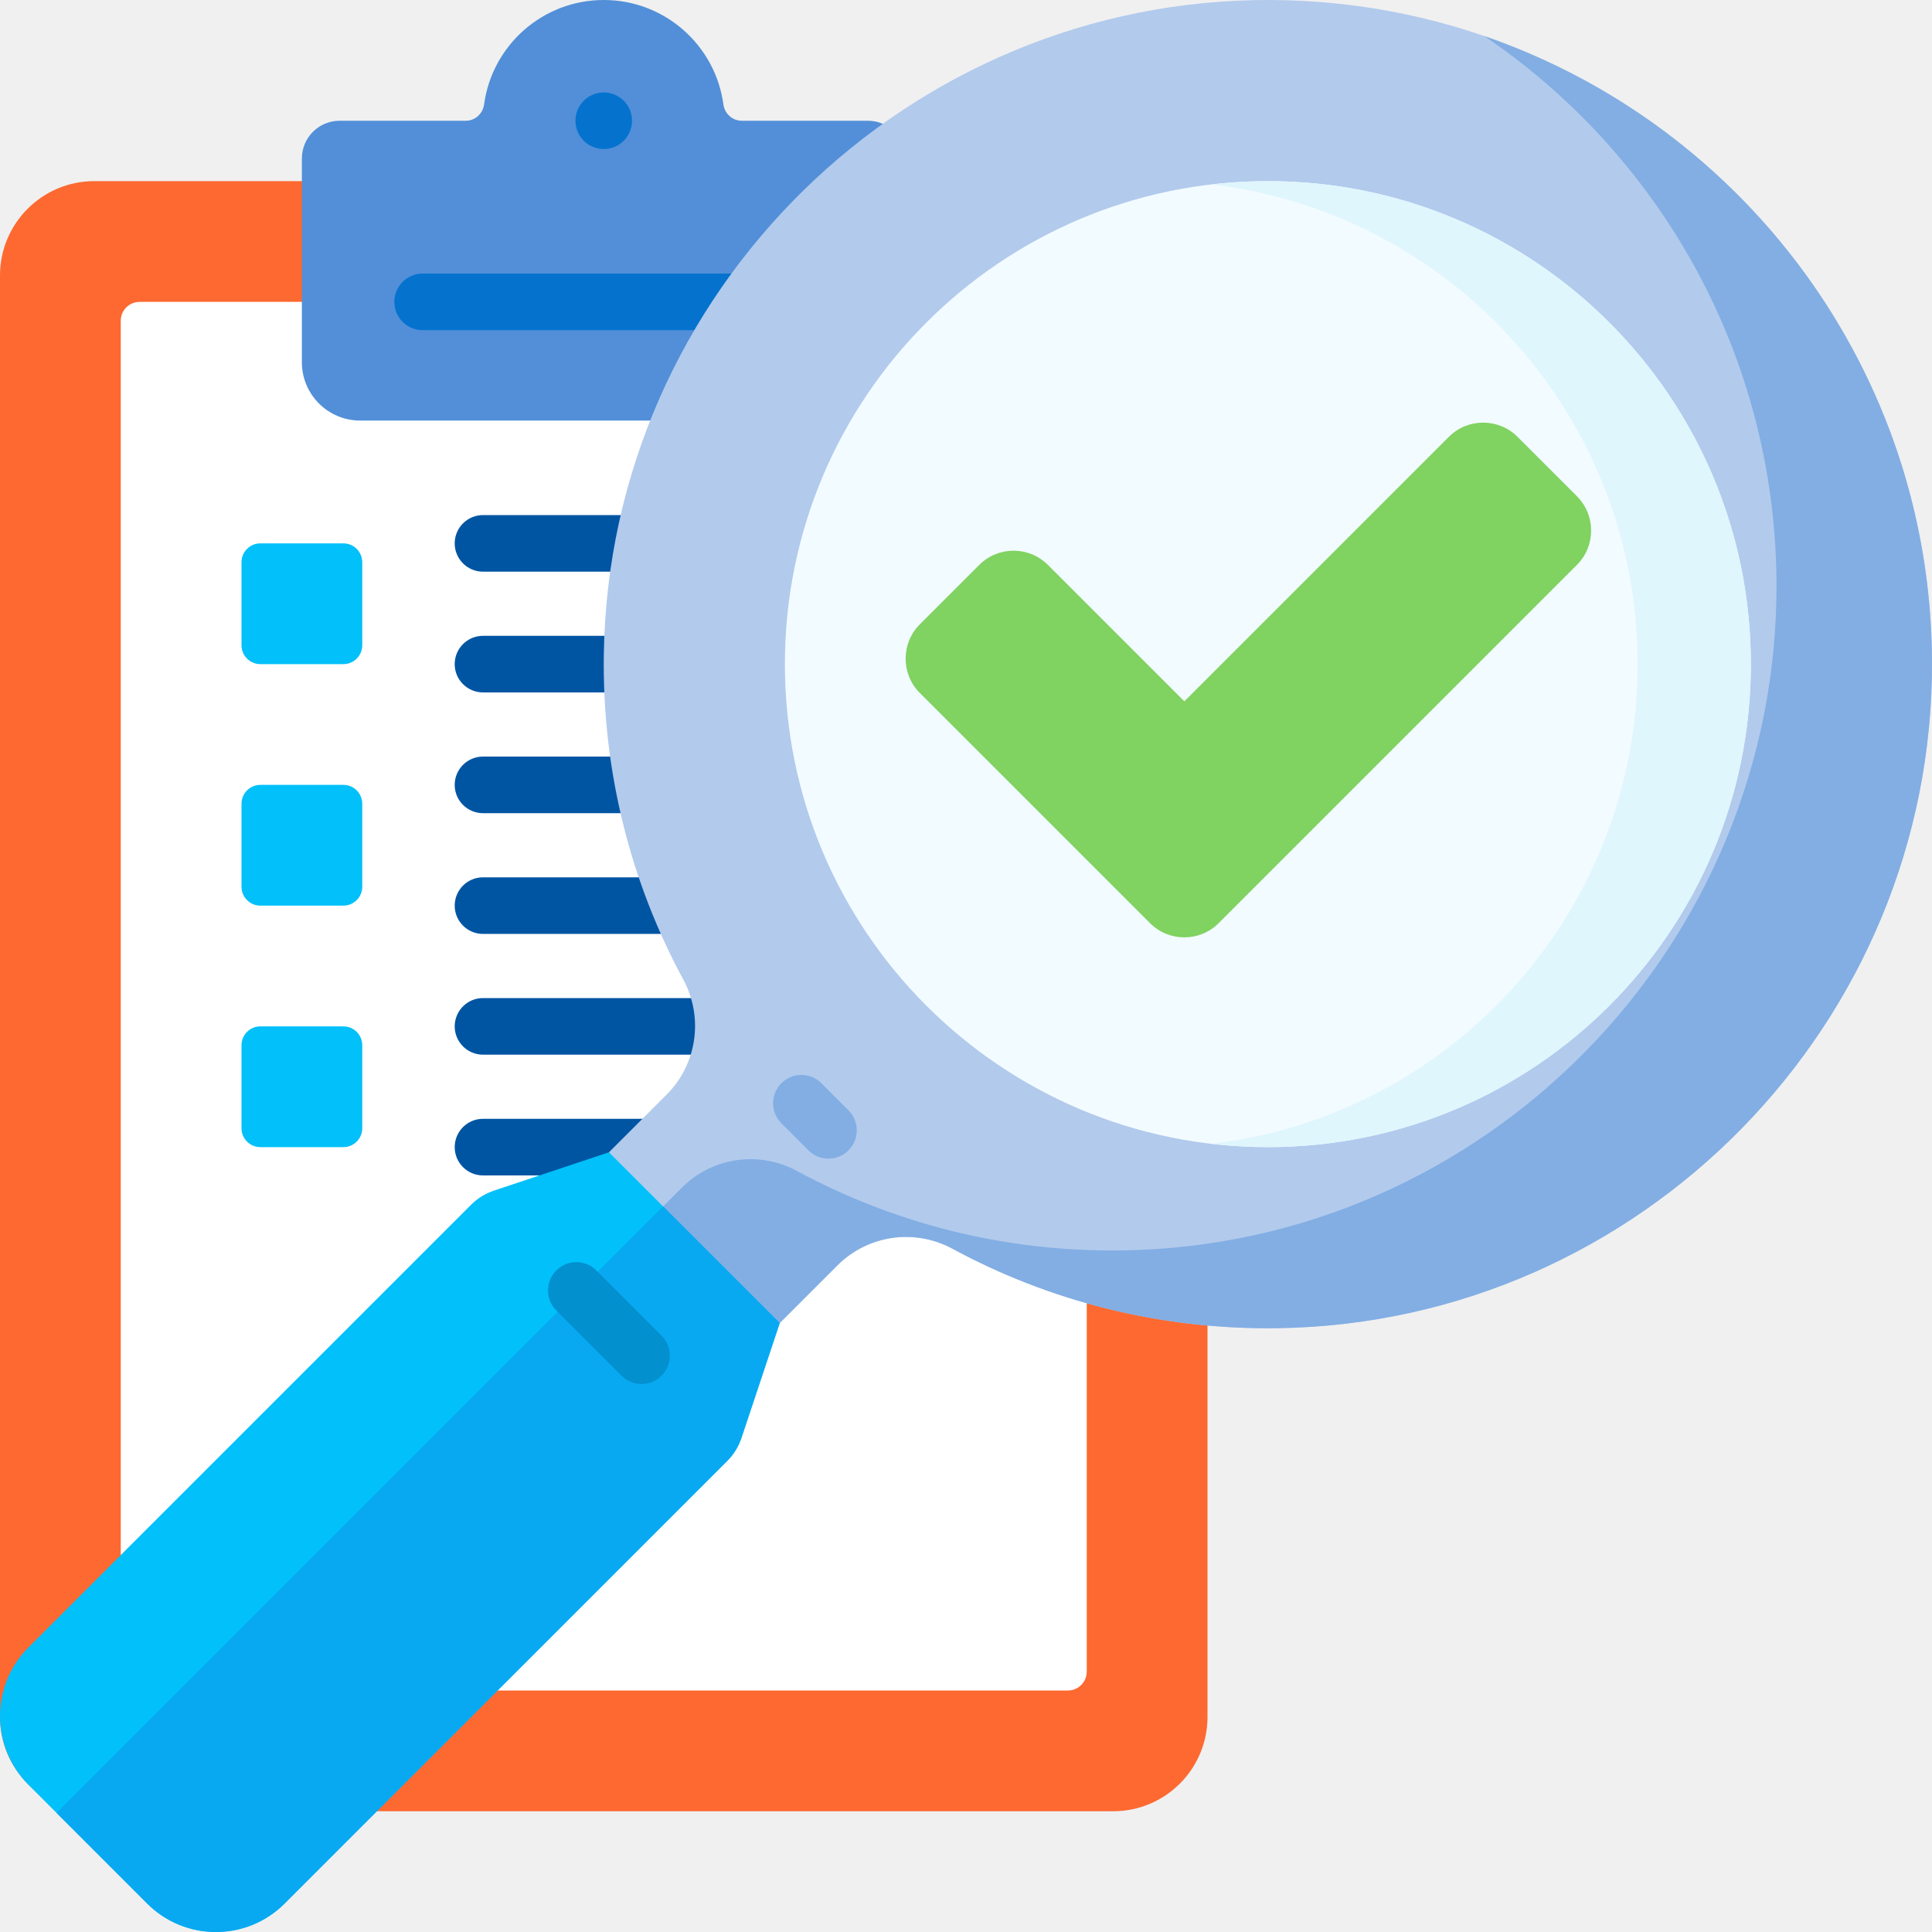
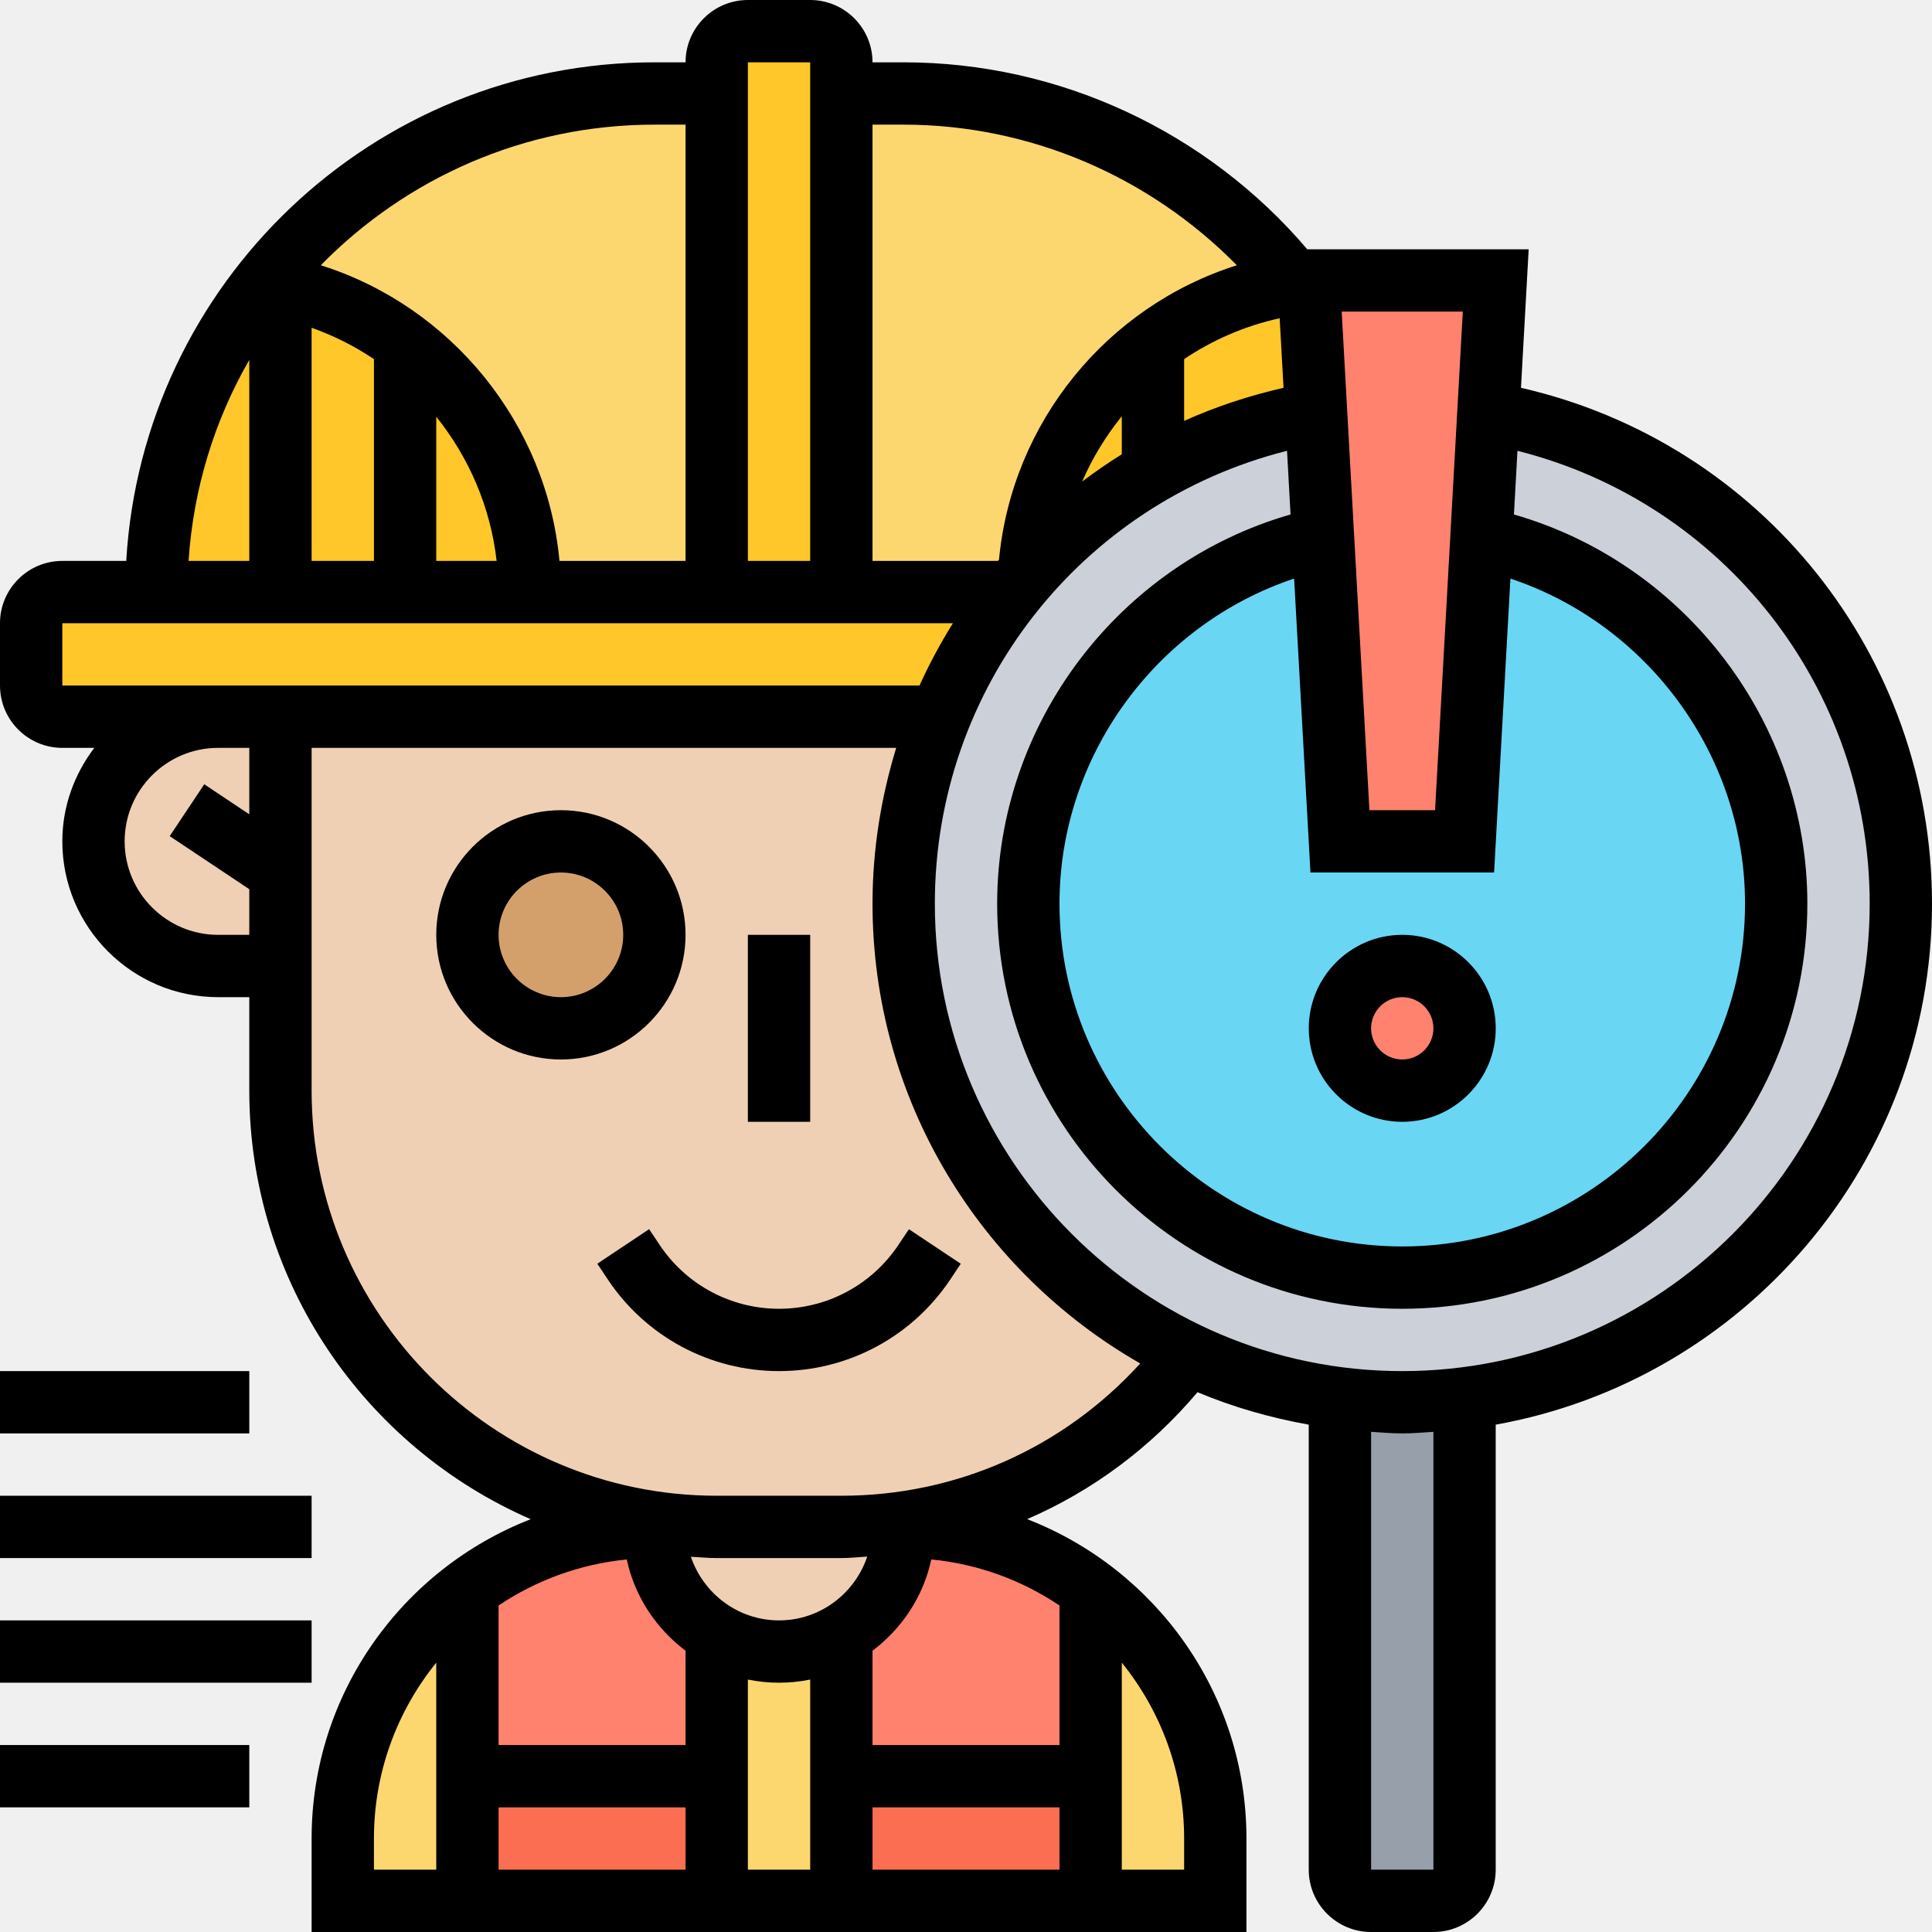
- <svg xmlns="http://www.w3.org/2000/svg" id="Capa_1" enable-background="new 0 0 512 512" height="512" viewBox="0 0 512 512" width="512">
+ <svg xmlns="http://www.w3.org/2000/svg" id="_x33_0" enable-background="new 0 0 62 62" height="512" viewBox="0 0 62 62" width="512">
  <g>
-     <path d="m295 480h-270c-13.807 0-25-11.193-25-25v-382c0-13.807 11.193-25 25-25h270c13.807 0 25 11.193 25 25v382c0 13.807-11.193 25-25 25z" fill="#fd6930" />
-     <path d="m283 448h-246c-2.761 0-5-2.239-5-5v-358c0-2.761 2.239-5 5-5h246c2.761 0 5 2.239 5 5v358c0 2.761-2.239 5-5 5z" fill="#fff" />
-     <g fill="#0055a3">
-       <path d="m212.924 151.5h-84.923c-4.142 0-7.5-3.358-7.5-7.5s3.358-7.5 7.5-7.5h84.923c4.142 0 7.5 3.358 7.5 7.5s-3.358 7.5-7.5 7.5z" />
-       <path d="m210 183.5h-82c-4.142 0-7.5-3.358-7.5-7.5s3.358-7.5 7.5-7.5h82c4.142 0 7.5 3.358 7.5 7.5s-3.358 7.5-7.5 7.5z" />
-       <path d="m212.902 215.5h-84.902c-4.142 0-7.5-3.358-7.5-7.5s3.358-7.5 7.5-7.5h84.902c4.142 0 7.5 3.358 7.5 7.5s-3.358 7.5-7.5 7.5z" />
-       <path d="m221.999 247.5h-93.998c-4.142 0-7.5-3.358-7.5-7.5s3.358-7.5 7.5-7.5h93.998c4.142 0 7.5 3.358 7.5 7.5s-3.358 7.5-7.5 7.5z" />
-       <path d="m234.197 279.5h-106.196c-4.142 0-7.5-3.358-7.5-7.5s3.358-7.5 7.5-7.5h106.197c4.142 0 7.5 3.358 7.5 7.5s-3.359 7.5-7.501 7.5z" />
-       <path d="m212.745 311.5h-84.745c-4.142 0-7.5-3.358-7.5-7.5s3.358-7.5 7.5-7.5h84.745c4.142 0 7.5 3.358 7.5 7.5s-3.358 7.5-7.5 7.5z" />
-     </g>
-     <path d="m196.568 32c-2.489 0-4.525-1.876-4.86-4.342-2.119-15.619-15.508-27.658-31.708-27.658s-29.589 12.039-31.708 27.658c-.335 2.466-2.371 4.342-4.86 4.342h-33.432c-5.523 0-10 4.477-10 10v54c0 8.534 6.918 15.453 15.453 15.453h129.095c8.534 0 15.453-6.918 15.453-15.453v-54c0-5.523-4.477-10-10-10z" fill="#528fd8" />
    <g>
      <g>
-         <path d="m240 87.5h-128c-4.142 0-7.5-3.358-7.5-7.5s3.358-7.5 7.5-7.5h128c4.142 0 7.5 3.358 7.5 7.5s-3.358 7.5-7.5 7.5z" fill="#0573ce" />
+         <circle cx="45" cy="29" fill="#ccd1d9" r="16" />
+       </g>
+       <g>
+         <circle cx="45" cy="29" fill="#69d6f4" r="12" />
+       </g>
+       <g>
+         <path d="m29 3c5.1 0 9.64 2.39 12.56 6.1-4.65.68-8.26 4.53-8.54 9.3-.17.2-.34.4-.51.6h-5.51v-16z" fill="#fcd770" />
+       </g>
+       <g>
+         <path d="m23 3v16h-6c0-5.04-3.73-9.21-8.57-9.9 2.93-3.72 7.47-6.1 12.57-6.1z" fill="#fcd770" />
+       </g>
+       <g>
+         <path d="m42.04 9.73.2 3.51c-3.64.64-6.87 2.5-9.22 5.16.28-4.77 3.89-8.62 8.54-9.3.17.21.33.42.48.63z" fill="#ffc729" />
+       </g>
+       <g>
+         <path d="m17 19h-12c0-3.74 1.28-7.18 3.43-9.9 4.84.69 8.57 4.86 8.57 9.9z" fill="#ffc729" />
+       </g>
+       <g>
+         <path d="m27 3v16h-4v-16-1c0-.55.45-1 1-1h2c.55 0 1 .45 1 1z" fill="#ffc729" />
+       </g>
+       <g>
+         <path d="m27 19h5.51c-.96 1.2-1.76 2.55-2.34 4h-.01-21.16-2-5c-.55 0-1-.45-1-1v-2c0-.55.45-1 1-1h3 12 6z" fill="#ffc729" />
+       </g>
+       <g>
+         <path d="m35 51.01v5.99h-8v-4.54c.3-.17.58-.39.83-.63.72-.73 1.17-1.73 1.17-2.83 2.25 0 4.33.75 6 2z" fill="#ff826e" />
+       </g>
+       <g>
+         <path d="m23 52.46v4.54h-8v-5.99-.01c1.67-1.25 3.75-2 6-2 0 1.48.8 2.77 2 3.46z" fill="#ff826e" />
+       </g>
+       <g>
+         <path d="m27 57h8v4h-8z" fill="#fc6e51" />
+       </g>
+       <g>
+         <path d="m15 57h8v4h-8z" fill="#fc6e51" />
+       </g>
+       <g>
+         <path d="m39 59v2h-4v-4-5.99c2.43 1.82 4 4.72 4 7.99z" fill="#fcd770" />
+       </g>
+       <g>
+         <path d="m27 57v4h-4v-4-4.54c.59.34 1.27.54 2 .54s1.41-.2 2-.54z" fill="#fcd770" />
+       </g>
+       <g>
+         <path d="m15 57v4h-4v-2c0-3.27 1.57-6.17 4-7.99z" fill="#fcd770" />
+       </g>
+       <g>
+         <path d="m27 49c.68 0 1.35-.05 2-.15v.01.14c0 1.1-.45 2.1-1.17 2.83-.25.24-.53.46-.83.63-.59.34-1.27.54-2 .54s-1.41-.2-2-.54c-1.2-.69-2-1.98-2-3.46v-.14c.65.09 1.32.14 2 .14z" fill="#f0d0b4" />
+       </g>
+       <g>
+         <path d="m29 29c0 6.39 3.74 11.9 9.15 14.46-2.17 2.87-5.42 4.86-9.15 5.39-.65.1-1.32.15-2 .15h-4c-.68 0-1.35-.05-2-.14-6.78-.97-12-6.81-12-13.86v-4-3-5h21.16.01c-.76 1.85-1.17 3.88-1.17 6z" fill="#f0d0b4" />
+       </g>
+       <g>
+         <path d="m7 23h2v5 3h-2c-1.1 0-2.1-.45-2.83-1.17-.72-.73-1.17-1.73-1.17-2.83 0-2.21 1.79-4 4-4z" fill="#f0d0b4" />
+       </g>
+       <g>
+         <circle cx="18" cy="30" fill="#d3a06c" r="3" />
+       </g>
+       <g>
+         <path d="m47 44.88v15.12c0 .55-.45 1-1 1h-2c-.55 0-1-.45-1-1v-15.12c.66.08 1.32.12 2 .12s1.34-.04 2-.12z" fill="#969faa" />
+       </g>
+       <g>
+         <circle cx="45" cy="33" fill="#ff826e" r="2" />
+       </g>
+       <g>
+         <path d="m48 9-.24 4.24-.22 4.03-.54 9.73h-4l-.54-9.73-.22-4.03-.2-3.51-.04-.73z" fill="#ff826e" />
      </g>
    </g>
-     <path d="m336.998.003c-96.183-.534-175.565 77.176-176.978 173.35-.459 31.245 7.225 60.657 21.067 86.251 5.423 10.027 3.636 22.418-4.424 30.479l-15.29 15.29 14.627 30.627 30.627 14.627 15.29-15.29c8.061-8.061 20.452-9.847 30.479-4.424 25.594 13.842 55.006 21.526 86.251 21.067 96.174-1.413 173.884-80.795 173.35-176.978-.535-96.411-78.589-174.464-174.999-174.999z" fill="#b2caec" />
-     <path d="m511.997 175.002c-.425-76.692-49.904-141.768-118.655-165.449 46.478 31.468 77.114 84.569 77.448 144.845.534 96.183-77.176 175.565-173.35 176.978-31.245.459-60.657-7.225-86.251-21.067-10.027-5.423-22.418-3.636-30.479 4.424l-10.061 10.061 5.351 11.206 30.627 14.627 15.29-15.29c8.061-8.061 20.452-9.847 30.479-4.424 25.594 13.842 55.006 21.526 86.251 21.067 96.175-1.413 173.884-80.794 173.35-176.978z" fill="#82aee3" />
-     <circle cx="336" cy="176" fill="#f2fbff" r="128" />
-     <path d="m336 48c-5.074 0-10.08.296-15 .87 63.624 7.427 113 61.512 113 127.13s-49.376 119.703-113 127.13c4.92.574 9.926.87 15 .87 70.692 0 128-57.308 128-128s-57.307-128-128-128z" fill="#dff6fd" />
-     <path d="m417.894 131.502-15.73-15.73c-5.029-5.029-13.182-5.029-18.211 0l-70.09 70.09-36.149-36.149c-5.029-5.029-13.182-5.029-18.211 0l-15.73 15.73c-5.029 5.029-5.029 13.182 0 18.211l60.985 60.985c5.029 5.029 13.182 5.029 18.211 0l94.926-94.926c5.027-5.029 5.027-13.182-.001-18.211z" fill="#80d261" />
-     <path d="m196.467 381.108 10.16-30.48-45.255-45.255-30.48 10.16c-2.276.759-4.344 2.037-6.04 3.733l-117.309 117.308c-10.058 10.058-10.058 26.365 0 36.422l31.46 31.46c10.058 10.058 26.365 10.058 36.422 0l117.309-117.309c1.697-1.695 2.975-3.763 3.733-6.039z" fill="#01c0fa" />
-     <path d="m175.722 319.722-160.726 160.727 24.007 24.007c10.058 10.058 26.365 10.058 36.422 0l117.309-117.309c1.696-1.696 2.974-3.764 3.733-6.04l10.16-30.48z" fill="#08a9f1" />
-     <path d="m91 176h-22c-2.761 0-5-2.239-5-5v-22c0-2.761 2.239-5 5-5h22c2.761 0 5 2.239 5 5v22c0 2.761-2.238 5-5 5z" fill="#01c0fa" />
-     <path d="m91 240h-22c-2.761 0-5-2.239-5-5v-22c0-2.761 2.239-5 5-5h22c2.761 0 5 2.239 5 5v22c0 2.761-2.238 5-5 5z" fill="#01c0fa" />
-     <path d="m91 304h-22c-2.761 0-5-2.239-5-5v-22c0-2.761 2.239-5 5-5h22c2.761 0 5 2.239 5 5v22c0 2.761-2.238 5-5 5z" fill="#01c0fa" />
-     <path d="m219.554 307.054c-1.919 0-3.839-.732-5.304-2.197l-7.182-7.183c-2.929-2.929-2.928-7.678 0-10.607 2.929-2.928 7.678-2.928 10.607 0l7.182 7.183c2.929 2.929 2.928 7.678 0 10.607-1.464 1.465-3.384 2.197-5.303 2.197z" fill="#82aee3" />
-     <path d="m170.016 366.77c-1.919 0-3.839-.732-5.303-2.197l-17.286-17.286c-2.929-2.929-2.929-7.678 0-10.606 2.929-2.929 7.678-2.929 10.606 0l17.286 17.286c2.929 2.929 2.929 7.678 0 10.606-1.464 1.465-3.384 2.197-5.303 2.197z" fill="#0290cf" />
    <g>
-       <g>
-         <g>
-           <circle cx="160" cy="32" fill="#0573ce" r="7.5" />
-         </g>
-       </g>
+       <path d="m45 36c1.654 0 3-1.346 3-3s-1.346-3-3-3-3 1.346-3 3 1.346 3 3 3zm0-4c.552 0 1 .449 1 1s-.448 1-1 1-1-.449-1-1 .448-1 1-1z" />
+       <path d="m62 29c0-7.983-5.499-14.799-13.19-16.555l.247-4.445h-7.105c-3.216-3.778-7.954-6-12.952-6h-1c0-1.103-.897-2-2-2h-2c-1.103 0-2 .897-2 2h-1c-9.036 0-16.427 7.092-16.949 16h-2.051c-1.103 0-2 .897-2 2v2c0 1.103.897 2 2 2h1.026c-.635.838-1.026 1.87-1.026 3 0 2.757 2.243 5 5 5h1v3c0 6.149 3.722 11.44 9.03 13.753-4.107 1.597-7.03 5.583-7.03 10.247v3h30v-3c0-4.667-2.926-8.654-7.037-10.249 2.088-.904 3.952-2.282 5.466-4.074 1.132.476 2.33.82 3.57 1.042v14.281c0 1.103.897 2 2 2h2c1.103 0 2-.897 2-2v-14.281c7.947-1.423 14.001-8.37 14.001-16.719zm-26-14.422c-.438.273-.861.565-1.271.875.326-.758.758-1.46 1.271-2.095zm2-3.054c.916-.615 1.951-1.067 3.066-1.311l.124 2.232c-1.112.254-2.18.607-3.19 1.062zm4.054 16.476h5.893l.524-9.433c4.423 1.475 7.529 5.684 7.529 10.433 0 6.065-4.935 11-11 11s-11-4.935-11-11c0-4.749 3.106-8.958 7.53-10.433zm4.889-18-.89 16h-2.107l-.89-16zm-17.943-6c4.047 0 7.89 1.665 10.691 4.513-4.155 1.313-7.215 5.028-7.632 9.449-.011.013-.024.025-.035.038h-4.024v-14zm-3-2v16h-2v-16zm-5 2h1v14h-4.046c-.407-4.414-3.478-8.168-7.659-9.488 2.724-2.78 6.514-4.512 10.705-4.512zm-9 7.525v6.475h-2v-7.482c.713.254 1.384.592 2 1.007zm2 1.849c1.05 1.306 1.742 2.9 1.937 4.626h-1.937zm-6-1.825v6.451h-1.949c.155-2.337.841-4.527 1.949-6.451zm-6 8.451h28.58c-.399.641-.76 1.307-1.072 2h-27.508zm5 10c-1.654 0-3-1.346-3-3s1.346-3 3-3h1v2.132l-1.445-.964-1.109 1.664 2.554 1.703v1.465zm15 22.974v3.026h-6v-4.478c1.2-.805 2.602-1.328 4.114-1.477.255 1.193.945 2.217 1.886 2.929zm-6 5.026h6v2h-6zm8-4.101c.323.066.658.101 1 .101s.677-.035 1-.101v6.101h-2zm4 4.101h6v2h-6zm6-2h-6v-3.026c.941-.712 1.631-1.736 1.886-2.93 1.512.148 2.914.672 4.114 1.477zm-9-4c-1.317 0-2.427-.859-2.829-2.042.276.015.549.042.829.042h4c.28 0 .553-.032.831-.047-.401 1.185-1.512 2.047-2.831 2.047zm-13 7c0-2.137.752-4.099 2-5.644v6.644h-2zm26 0v1h-2v-6.644c1.248 1.545 2 3.507 2 5.644zm-11-11h-4c-7.168 0-13-5.832-13-13v-11h18.76c-.486 1.587-.76 3.263-.76 5 0 6.314 3.468 11.824 8.591 14.755-2.461 2.704-5.889 4.245-9.591 4.245zm19 12h-2v-14.051c.333.02.662.051 1 .051s.667-.031 1-.051zm-1-16c-8.271 0-15-6.729-15-15 0-6.929 4.691-12.866 11.302-14.533l.113 2.043c-5.502 1.58-9.415 6.696-9.415 12.49 0 7.168 5.832 13 13 13s13-5.832 13-13c0-5.794-3.913-10.91-9.416-12.49l.113-2.043c6.612 1.667 11.303 7.604 11.303 14.533 0 8.271-6.729 15-15 15z" />
+       <path d="m22 30c0-2.206-1.794-4-4-4s-4 1.794-4 4 1.794 4 4 4 4-1.794 4-4zm-4 2c-1.103 0-2-.897-2-2s.897-2 2-2 2 .897 2 2-.897 2-2 2z" />
+       <path d="m24 30h2v6h-2z" />
+       <path d="m28.832 39.949c-.856 1.284-2.289 2.051-3.832 2.051s-2.976-.767-3.832-2.051l-.336-.504-1.664 1.109.336.504c1.228 1.842 3.283 2.942 5.496 2.942s4.268-1.1 5.496-2.941l.336-.504-1.664-1.109z" />
+       <path d="m0 56h8v2h-8z" />
+       <path d="m0 52h10v2h-10z" />
+       <path d="m0 48h10v2h-10z" />
+       <path d="m0 44h8v2h-8z" />
    </g>
  </g>
</svg>
